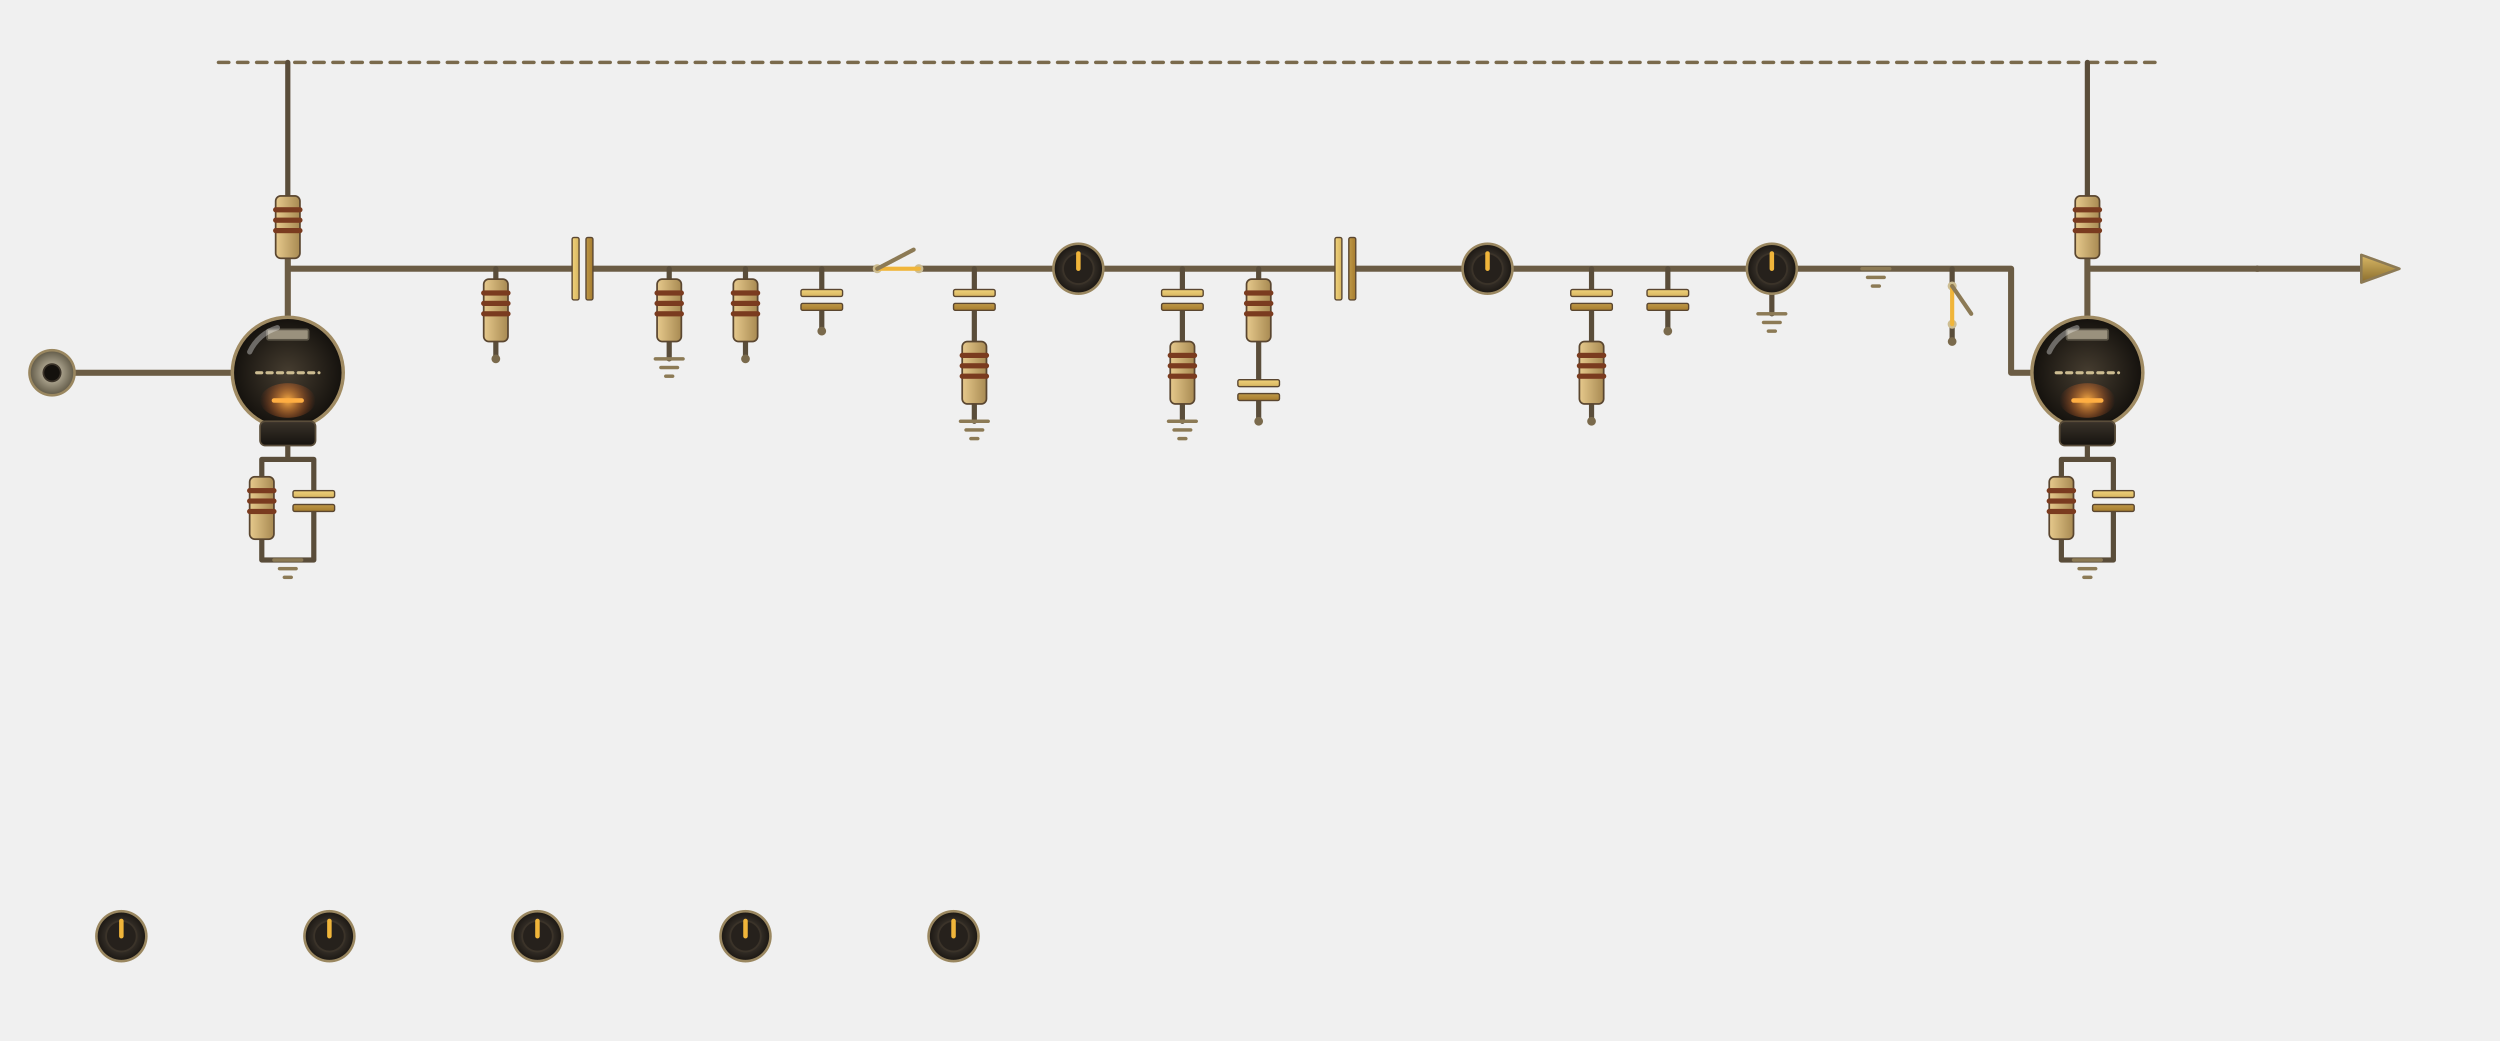
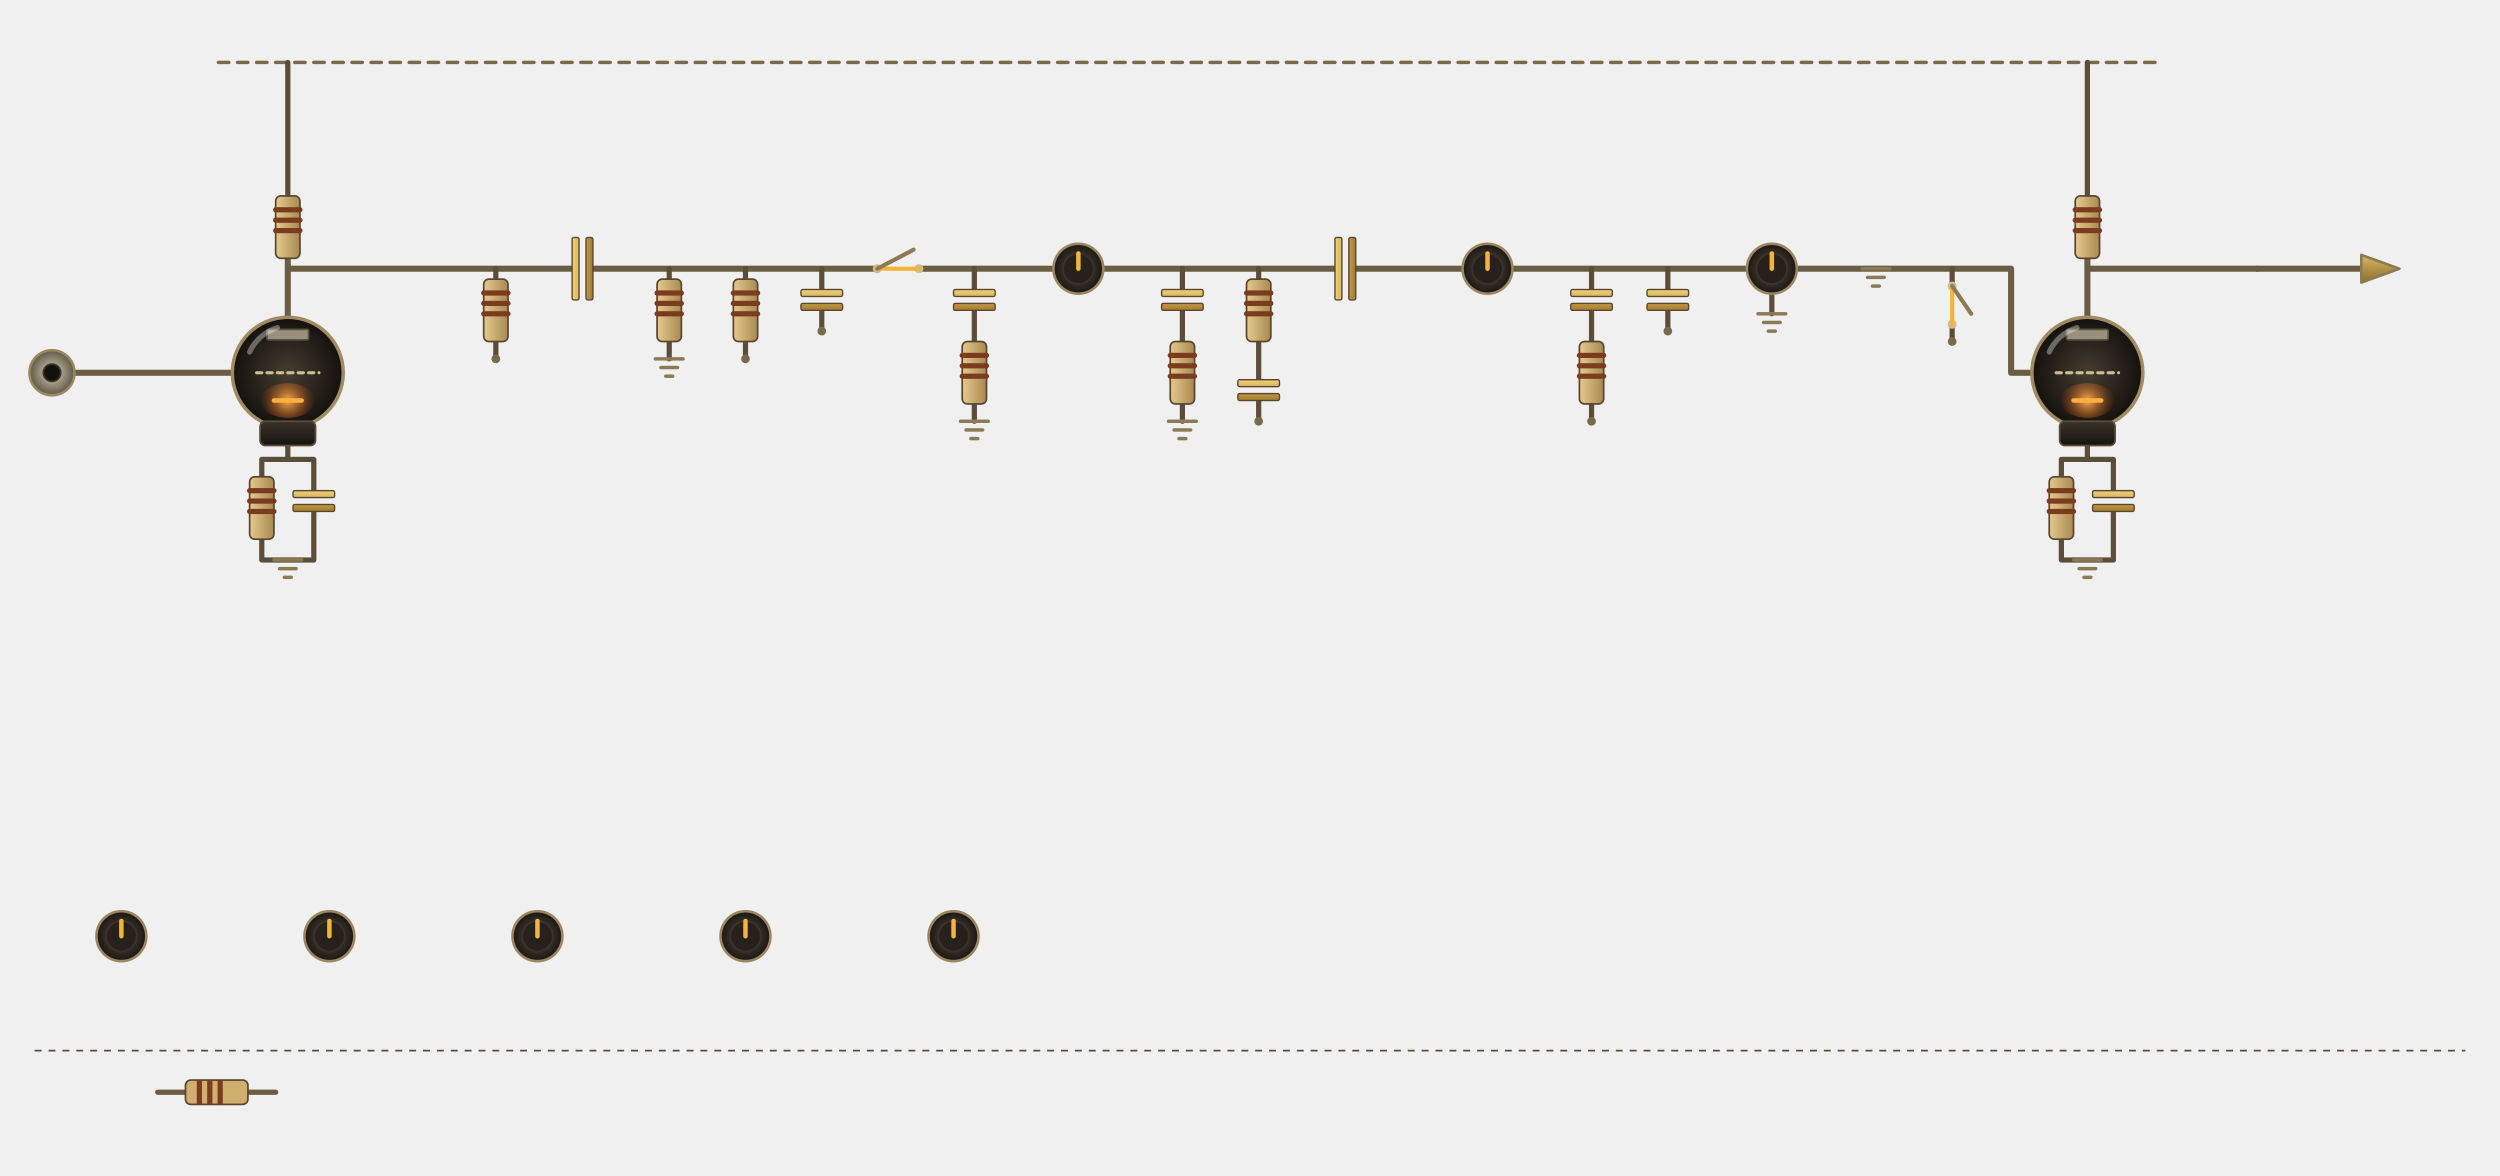
- <svg xmlns="http://www.w3.org/2000/svg" width="1442" height="600" viewBox="0 0 1442 600">
+ <svg xmlns="http://www.w3.org/2000/svg" width="1442" height="678" viewBox="0 0 1442 678">
  <defs>
    <radialGradient id="g1" cx="30" cy="215" r="13" gradientUnits="userSpaceOnUse">
      <stop offset="0" stop-color="#d9d0b8" />
      <stop offset="1" stop-color="#5f5846" />
    </radialGradient>
    <linearGradient id="g2" x1="279" y1="0" x2="293" y2="0" gradientUnits="userSpaceOnUse">
      <stop offset="0" stop-color="#e6c98c" />
      <stop offset="1" stop-color="#a88a52" />
    </linearGradient>
    <linearGradient id="g3" x1="330" y1="0" x2="342" y2="0" gradientUnits="userSpaceOnUse">
      <stop offset="0" stop-color="#f0d27a" />
      <stop offset="1" stop-color="#a67c2e" />
    </linearGradient>
    <linearGradient id="g4" x1="379" y1="0" x2="393" y2="0" gradientUnits="userSpaceOnUse">
      <stop offset="0" stop-color="#e6c98c" />
      <stop offset="1" stop-color="#a88a52" />
    </linearGradient>
    <linearGradient id="g5" x1="423" y1="0" x2="437" y2="0" gradientUnits="userSpaceOnUse">
      <stop offset="0" stop-color="#e6c98c" />
      <stop offset="1" stop-color="#a88a52" />
    </linearGradient>
    <linearGradient id="g6" x1="0" y1="167" x2="0" y2="179" gradientUnits="userSpaceOnUse">
      <stop offset="0" stop-color="#f0d27a" />
      <stop offset="1" stop-color="#a67c2e" />
    </linearGradient>
    <linearGradient id="g7" x1="0" y1="167" x2="0" y2="179" gradientUnits="userSpaceOnUse">
      <stop offset="0" stop-color="#f0d27a" />
      <stop offset="1" stop-color="#a67c2e" />
    </linearGradient>
    <linearGradient id="g8" x1="555" y1="0" x2="569" y2="0" gradientUnits="userSpaceOnUse">
      <stop offset="0" stop-color="#e6c98c" />
      <stop offset="1" stop-color="#a88a52" />
    </linearGradient>
    <radialGradient id="g9" cx="622" cy="155" r="14.4" gradientUnits="userSpaceOnUse">
      <stop offset="0" stop-color="#5b5246" />
      <stop offset="1" stop-color="#1a1612" />
    </radialGradient>
    <linearGradient id="g10" x1="0" y1="167" x2="0" y2="179" gradientUnits="userSpaceOnUse">
      <stop offset="0" stop-color="#f0d27a" />
      <stop offset="1" stop-color="#a67c2e" />
    </linearGradient>
    <linearGradient id="g11" x1="675" y1="0" x2="689" y2="0" gradientUnits="userSpaceOnUse">
      <stop offset="0" stop-color="#e6c98c" />
      <stop offset="1" stop-color="#a88a52" />
    </linearGradient>
    <linearGradient id="g12" x1="719" y1="0" x2="733" y2="0" gradientUnits="userSpaceOnUse">
      <stop offset="0" stop-color="#e6c98c" />
      <stop offset="1" stop-color="#a88a52" />
    </linearGradient>
    <linearGradient id="g13" x1="0" y1="219" x2="0" y2="231" gradientUnits="userSpaceOnUse">
      <stop offset="0" stop-color="#f0d27a" />
      <stop offset="1" stop-color="#a67c2e" />
    </linearGradient>
    <linearGradient id="g14" x1="770" y1="0" x2="782" y2="0" gradientUnits="userSpaceOnUse">
      <stop offset="0" stop-color="#f0d27a" />
      <stop offset="1" stop-color="#a67c2e" />
    </linearGradient>
    <radialGradient id="g15" cx="858" cy="155" r="14.4" gradientUnits="userSpaceOnUse">
      <stop offset="0" stop-color="#5b5246" />
      <stop offset="1" stop-color="#1a1612" />
    </radialGradient>
    <linearGradient id="g16" x1="0" y1="167" x2="0" y2="179" gradientUnits="userSpaceOnUse">
      <stop offset="0" stop-color="#f0d27a" />
      <stop offset="1" stop-color="#a67c2e" />
    </linearGradient>
    <linearGradient id="g17" x1="911" y1="0" x2="925" y2="0" gradientUnits="userSpaceOnUse">
      <stop offset="0" stop-color="#e6c98c" />
      <stop offset="1" stop-color="#a88a52" />
    </linearGradient>
    <linearGradient id="g18" x1="0" y1="167" x2="0" y2="179" gradientUnits="userSpaceOnUse">
      <stop offset="0" stop-color="#f0d27a" />
      <stop offset="1" stop-color="#a67c2e" />
    </linearGradient>
    <radialGradient id="g19" cx="1022" cy="155" r="14.4" gradientUnits="userSpaceOnUse">
      <stop offset="0" stop-color="#5b5246" />
      <stop offset="1" stop-color="#1a1612" />
    </radialGradient>
    <linearGradient id="g20" x1="159" y1="0" x2="173" y2="0" gradientUnits="userSpaceOnUse">
      <stop offset="0" stop-color="#e6c98c" />
      <stop offset="1" stop-color="#a88a52" />
    </linearGradient>
    <radialGradient id="g21" cx="166" cy="215" r="32" gradientUnits="userSpaceOnUse">
      <stop offset="0" stop-color="#463d30" />
      <stop offset="1" stop-color="#14110d" />
    </radialGradient>
    <radialGradient id="g22" cx="166" cy="231" r="16" gradientUnits="userSpaceOnUse">
      <stop offset="0" stop-color="#ffb347" stop-opacity="0.95" />
      <stop offset="1" stop-color="#c1441a" stop-opacity="0" />
    </radialGradient>
    <linearGradient id="g23" x1="0" y1="243" x2="0" y2="257" gradientUnits="userSpaceOnUse">
      <stop offset="0" stop-color="#3a332a" />
      <stop offset="1" stop-color="#16130f" />
    </linearGradient>
    <linearGradient id="g24" x1="144" y1="0" x2="158" y2="0" gradientUnits="userSpaceOnUse">
      <stop offset="0" stop-color="#e6c98c" />
      <stop offset="1" stop-color="#a88a52" />
    </linearGradient>
    <linearGradient id="g25" x1="0" y1="283" x2="0" y2="295" gradientUnits="userSpaceOnUse">
      <stop offset="0" stop-color="#f0d27a" />
      <stop offset="1" stop-color="#a67c2e" />
    </linearGradient>
    <linearGradient id="g26" x1="1197" y1="0" x2="1211" y2="0" gradientUnits="userSpaceOnUse">
      <stop offset="0" stop-color="#e6c98c" />
      <stop offset="1" stop-color="#a88a52" />
    </linearGradient>
    <radialGradient id="g27" cx="1204" cy="215" r="32" gradientUnits="userSpaceOnUse">
      <stop offset="0" stop-color="#463d30" />
      <stop offset="1" stop-color="#14110d" />
    </radialGradient>
    <radialGradient id="g28" cx="1204" cy="231" r="16" gradientUnits="userSpaceOnUse">
      <stop offset="0" stop-color="#ffb347" stop-opacity="0.95" />
      <stop offset="1" stop-color="#c1441a" stop-opacity="0" />
    </radialGradient>
    <linearGradient id="g29" x1="0" y1="243" x2="0" y2="257" gradientUnits="userSpaceOnUse">
      <stop offset="0" stop-color="#3a332a" />
      <stop offset="1" stop-color="#16130f" />
    </linearGradient>
    <linearGradient id="g30" x1="1182" y1="0" x2="1196" y2="0" gradientUnits="userSpaceOnUse">
      <stop offset="0" stop-color="#e6c98c" />
      <stop offset="1" stop-color="#a88a52" />
    </linearGradient>
    <linearGradient id="g31" x1="0" y1="283" x2="0" y2="295" gradientUnits="userSpaceOnUse">
      <stop offset="0" stop-color="#f0d27a" />
      <stop offset="1" stop-color="#a67c2e" />
    </linearGradient>
    <radialGradient id="g32" cx="70" cy="540" r="14.4" gradientUnits="userSpaceOnUse">
      <stop offset="0" stop-color="#5b5246" />
      <stop offset="1" stop-color="#1a1612" />
    </radialGradient>
    <radialGradient id="g33" cx="190" cy="540" r="14.4" gradientUnits="userSpaceOnUse">
      <stop offset="0" stop-color="#5b5246" />
      <stop offset="1" stop-color="#1a1612" />
    </radialGradient>
    <radialGradient id="g34" cx="310" cy="540" r="14.4" gradientUnits="userSpaceOnUse">
      <stop offset="0" stop-color="#5b5246" />
      <stop offset="1" stop-color="#1a1612" />
    </radialGradient>
    <radialGradient id="g35" cx="430" cy="540" r="14.4" gradientUnits="userSpaceOnUse">
      <stop offset="0" stop-color="#5b5246" />
      <stop offset="1" stop-color="#1a1612" />
    </radialGradient>
    <radialGradient id="g36" cx="550" cy="540" r="14.4" gradientUnits="userSpaceOnUse">
      <stop offset="0" stop-color="#5b5246" />
      <stop offset="1" stop-color="#1a1612" />
    </radialGradient>
    <linearGradient id="g37" x1="0" y1="147" x2="0" y2="163" gradientUnits="userSpaceOnUse">
      <stop offset="0" stop-color="#d9b866" />
      <stop offset="1" stop-color="#8a6d2c" />
    </linearGradient>
  </defs>
  <path id="rail0" d="M126,36 H1244" fill="none" stroke="#7a6a4c" stroke-width="2" stroke-linecap="round" stroke-linejoin="round" stroke-dasharray="6 5" />
  <path id="wire_INPUT" d="M43,215 H110 M110,215 H134" fill="none" stroke="#6b5c44" stroke-width="3.5" stroke-linecap="round" stroke-linejoin="round" />
  <path id="wire_V1" d="M166,155 H264 M264,155 H308 M308,155 H330 M342,155 H364 M364,155 H496 M496,155 H504 M532,155 H540 M540,155 H584 M584,155 H607 M637,155 H660 M660,155 H748 M748,155 H770 M782,155 H804 M804,155 H820 M820,155 H843 M873,155 H896 M896,155 H984 M984,155 H1007 M1037,155 H1060 M1060,155 H1148 M1148,155 H1160 V215 H1172 M1204,155 H1302 M166,149 V183 M1204,149 V183" fill="none" stroke="#6b5c44" stroke-width="3.5" stroke-linecap="round" stroke-linejoin="round" />
  <path id="wire_OUT" d="M1302,155 H1362" fill="none" stroke="#6b5c44" stroke-width="3.5" stroke-linecap="round" stroke-linejoin="round" />
  <path id="wire_static" d="M286,155 V161 M286,197 V207 M386,155 V161 M386,197 V207 M430,155 V161 M430,197 V207 M474,155 V167 M474,179 V191 M562,155 V167 M562,179 V191 M562,191 V197 M562,233 V243 M682,155 V167 M682,179 V191 M682,191 V197 M682,233 V243 M726,155 V161 M726,197 V207 M726,207 V219 M726,231 V243 M918,155 V167 M918,179 V191 M918,191 V197 M918,233 V243 M962,155 V167 M962,179 V191 M1022,170 V181 M1126,155 V163 M1126,189 V197 M166,36 V113 M166,257 V265 M151,265 H181 M151,265 V275 M181,265 V283 M151,311 V323 H181 M181,295 V323 M1204,36 V113 M1204,257 V265 M1189,265 H1219 M1189,265 V275 M1219,265 V283 M1189,311 V323 H1219 M1219,295 V323" fill="none" stroke="#5a4d3a" stroke-width="3" stroke-linecap="round" stroke-linejoin="round" />
  <path id="ground_386_207" d="M378,207 H394 M381.2,212 H390.8 M384,217 H388" fill="none" stroke="#8c7a55" stroke-width="2" stroke-linecap="round" stroke-linejoin="round" />
  <path id="ground_562_243" d="M554,243 H570 M557.2,248 H566.8 M560,253 H564" fill="none" stroke="#8c7a55" stroke-width="2" stroke-linecap="round" stroke-linejoin="round" />
  <path id="ground_682_243" d="M674,243 H690 M677.2,248 H686.8 M680,253 H684" fill="none" stroke="#8c7a55" stroke-width="2" stroke-linecap="round" stroke-linejoin="round" />
  <path id="ground_1022_181" d="M1014,181 H1030 M1017.2,186 H1026.8 M1020,191 H1024" fill="none" stroke="#8c7a55" stroke-width="2" stroke-linecap="round" stroke-linejoin="round" />
  <path id="ground_1082_155" d="M1074,155 H1090 M1077.2,160 H1086.8 M1080,165 H1084" fill="none" stroke="#8c7a55" stroke-width="2" stroke-linecap="round" stroke-linejoin="round" />
  <path id="ground_166_323" d="M158,323 H174 M161.2,328 H170.8 M164,333 H168" fill="none" stroke="#8c7a55" stroke-width="2" stroke-linecap="round" stroke-linejoin="round" />
  <path id="ground_1204_323" d="M1196,323 H1212 M1199.2,328 H1208.8 M1202,333 H1206" fill="none" stroke="#8c7a55" stroke-width="2" stroke-linecap="round" stroke-linejoin="round" />
  <ellipse id="jack_in" cx="30" cy="215" rx="13" ry="13" fill="url(#g1)" stroke="#9a8760" stroke-width="1.5" />
  <ellipse id="jack_hole" cx="30" cy="215" rx="5" ry="5" fill="#14110d" stroke="#3b3329" stroke-width="1" />
  <rect id="R221" x="279" y="161" width="14" height="36" rx="3" fill="url(#g2)" stroke="#5a4630" stroke-width="1" />
  <path id="R221_bands" d="M279,169 H293 M279,175 H293 M279,181 H293" fill="none" stroke="#7a3b1f" stroke-width="3" stroke-linecap="round" stroke-linejoin="round" />
  <ellipse id="valL_1_221k@R:R221" cx="297" cy="179" rx="1" ry="1" fill="none" stroke="none" />
  <ellipse id="open_286_207" cx="286" cy="207" rx="2.5" ry="2.5" fill="#7a6a4c" stroke="none" stroke-width="1" />
  <rect id="C47a" x="330" y="137" width="4" height="36" rx="1" fill="url(#g3)" stroke="#5a4630" stroke-width="0.8" />
  <rect id="C47b" x="338" y="137" width="4" height="36" rx="1" fill="url(#g3)" stroke="#5a4630" stroke-width="0.8" />
  <ellipse id="valC_2_47n@C:C47" cx="336" cy="129" rx="1" ry="1" fill="none" stroke="none" />
  <rect id="R1MP1" x="379" y="161" width="14" height="36" rx="3" fill="url(#g4)" stroke="#5a4630" stroke-width="1" />
  <path id="R1MP1_bands" d="M379,169 H393 M379,175 H393 M379,181 H393" fill="none" stroke="#7a3b1f" stroke-width="3" stroke-linecap="round" stroke-linejoin="round" />
  <ellipse id="valL_3_1M@R:R1MP1" cx="397" cy="179" rx="1" ry="1" fill="none" stroke="none" />
  <rect id="R562c" x="423" y="161" width="14" height="36" rx="3" fill="url(#g5)" stroke="#5a4630" stroke-width="1" />
  <path id="R562c_bands" d="M423,169 H437 M423,175 H437 M423,181 H437" fill="none" stroke="#7a3b1f" stroke-width="3" stroke-linecap="round" stroke-linejoin="round" />
  <ellipse id="valL_4_562k@R:R562c" cx="441" cy="179" rx="1" ry="1" fill="none" stroke="none" />
  <ellipse id="open_430_207" cx="430" cy="207" rx="2.5" ry="2.5" fill="#7a6a4c" stroke="none" stroke-width="1" />
  <rect id="C22ca" x="462" y="167" width="24" height="4" rx="1" fill="url(#g6)" stroke="#5a4630" stroke-width="0.8" />
  <rect id="C22cb" x="462" y="175" width="24" height="4" rx="1" fill="url(#g6)" stroke="#5a4630" stroke-width="0.8" />
  <ellipse id="valL_5_2.2n@C:C22c" cx="489" cy="173" rx="1" ry="1" fill="none" stroke="none" />
  <ellipse id="open_474_191" cx="474" cy="191" rx="2.5" ry="2.5" fill="#7a6a4c" stroke="none" stroke-width="1" />
  <ellipse id="sw_pin_SW_CL_506_155" cx="506" cy="155" rx="2.6" ry="2.6" fill="#cdbd92" stroke="none" stroke-width="1" />
  <ellipse id="sw_pin_SW_CL_530_155" cx="530" cy="155" rx="2.6" ry="2.6" fill="#cdbd92" stroke="none" stroke-width="1" />
  <path id="swc_1_SW_CL" d="M506,155 L530,155" fill="none" stroke="#f0b53a" stroke-width="2.4" stroke-linecap="round" stroke-linejoin="round" />
  <path id="swo_1_SW_CL" d="M506,155 L527,144" fill="none" stroke="#8c7a55" stroke-width="2.4" stroke-linecap="round" stroke-linejoin="round" />
  <rect id="CC10aa" x="550" y="167" width="24" height="4" rx="1" fill="url(#g7)" stroke="#5a4630" stroke-width="0.8" />
  <rect id="CC10ab" x="550" y="175" width="24" height="4" rx="1" fill="url(#g7)" stroke="#5a4630" stroke-width="0.8" />
  <ellipse id="valL_6_10n@C:CC10a" cx="577" cy="173" rx="1" ry="1" fill="none" stroke="none" />
  <rect id="RC10k" x="555" y="197" width="14" height="36" rx="3" fill="url(#g8)" stroke="#5a4630" stroke-width="1" />
  <path id="RC10k_bands" d="M555,205 H569 M555,211 H569 M555,217 H569" fill="none" stroke="#7a3b1f" stroke-width="3" stroke-linecap="round" stroke-linejoin="round" />
  <ellipse id="valL_7_10k@R:RC10k" cx="573" cy="215" rx="1" ry="1" fill="none" stroke="none" />
  <ellipse id="pot_clean_middle" cx="622" cy="155" rx="14.4" ry="14.4" fill="url(#g9)" stroke="#9a8760" stroke-width="1.5" />
  <ellipse id="dial_clean_middle" cx="622" cy="155" rx="8.8" ry="8.8" fill="#26211c" stroke="#3b3329" stroke-width="1" />
  <path id="ptr_clean_middle" d="M622,155 L622,146.2" fill="none" stroke="#f0b53a" stroke-width="2.6" stroke-linecap="round" stroke-linejoin="round" />
  <ellipse id="lbl_clean_middle" cx="622" cy="121" rx="1" ry="1" fill="none" stroke="none" stroke-width="0" />
  <rect id="CC10ba" x="670" y="167" width="24" height="4" rx="1" fill="url(#g10)" stroke="#5a4630" stroke-width="0.8" />
  <rect id="CC10bb" x="670" y="175" width="24" height="4" rx="1" fill="url(#g10)" stroke="#5a4630" stroke-width="0.8" />
  <ellipse id="valL_8_10n@C:CC10b" cx="697" cy="173" rx="1" ry="1" fill="none" stroke="none" />
  <rect id="RC10k" x="675" y="197" width="14" height="36" rx="3" fill="url(#g11)" stroke="#5a4630" stroke-width="1" />
  <path id="RC10k_bands" d="M675,205 H689 M675,211 H689 M675,217 H689" fill="none" stroke="#7a3b1f" stroke-width="3" stroke-linecap="round" stroke-linejoin="round" />
  <ellipse id="valL_9_10k@R:RC10k" cx="693" cy="215" rx="1" ry="1" fill="none" stroke="none" />
  <rect id="RC100" x="719" y="161" width="14" height="36" rx="3" fill="url(#g12)" stroke="#5a4630" stroke-width="1" />
  <path id="RC100_bands" d="M719,169 H733 M719,175 H733 M719,181 H733" fill="none" stroke="#7a3b1f" stroke-width="3" stroke-linecap="round" stroke-linejoin="round" />
  <ellipse id="valL_10_100k@R:RC100" cx="737" cy="179" rx="1" ry="1" fill="none" stroke="none" />
  <rect id="CC22aa" x="714" y="219" width="24" height="4" rx="1" fill="url(#g13)" stroke="#5a4630" stroke-width="0.8" />
  <rect id="CC22ab" x="714" y="227" width="24" height="4" rx="1" fill="url(#g13)" stroke="#5a4630" stroke-width="0.8" />
  <ellipse id="valL_11_22n@C:CC22a" cx="741" cy="225" rx="1" ry="1" fill="none" stroke="none" />
  <ellipse id="open_726_243" cx="726" cy="243" rx="2.5" ry="2.5" fill="#7a6a4c" stroke="none" stroke-width="1" />
  <rect id="CC220a" x="770" y="137" width="4" height="36" rx="1" fill="url(#g14)" stroke="#5a4630" stroke-width="0.8" />
  <rect id="CC220b" x="778" y="137" width="4" height="36" rx="1" fill="url(#g14)" stroke="#5a4630" stroke-width="0.8" />
  <ellipse id="valC_12_220p@C:CC220" cx="776" cy="129" rx="1" ry="1" fill="none" stroke="none" />
  <ellipse id="pot_clean_treble" cx="858" cy="155" rx="14.4" ry="14.4" fill="url(#g15)" stroke="#9a8760" stroke-width="1.5" />
  <ellipse id="dial_clean_treble" cx="858" cy="155" rx="8.8" ry="8.8" fill="#26211c" stroke="#3b3329" stroke-width="1" />
  <path id="ptr_clean_treble" d="M858,155 L858,146.2" fill="none" stroke="#f0b53a" stroke-width="2.6" stroke-linecap="round" stroke-linejoin="round" />
  <ellipse id="lbl_clean_treble" cx="858" cy="121" rx="1" ry="1" fill="none" stroke="none" stroke-width="0" />
  <rect id="CC22aa" x="906" y="167" width="24" height="4" rx="1" fill="url(#g16)" stroke="#5a4630" stroke-width="0.8" />
  <rect id="CC22ab" x="906" y="175" width="24" height="4" rx="1" fill="url(#g16)" stroke="#5a4630" stroke-width="0.8" />
  <ellipse id="valL_13_22n@C:CC22a" cx="933" cy="173" rx="1" ry="1" fill="none" stroke="none" />
  <rect id="RC100" x="911" y="197" width="14" height="36" rx="3" fill="url(#g17)" stroke="#5a4630" stroke-width="1" />
  <path id="RC100_bands" d="M911,205 H925 M911,211 H925 M911,217 H925" fill="none" stroke="#7a3b1f" stroke-width="3" stroke-linecap="round" stroke-linejoin="round" />
  <ellipse id="valL_14_100k@R:RC100" cx="929" cy="215" rx="1" ry="1" fill="none" stroke="none" />
  <ellipse id="open_918_243" cx="918" cy="243" rx="2.5" ry="2.5" fill="#7a6a4c" stroke="none" stroke-width="1" />
  <rect id="CBRa" x="950" y="167" width="24" height="4" rx="1" fill="url(#g18)" stroke="#5a4630" stroke-width="0.8" />
  <rect id="CBRb" x="950" y="175" width="24" height="4" rx="1" fill="url(#g18)" stroke="#5a4630" stroke-width="0.8" />
  <ellipse id="valL_15_100p@C:CBR" cx="977" cy="173" rx="1" ry="1" fill="none" stroke="none" />
  <ellipse id="open_962_191" cx="962" cy="191" rx="2.5" ry="2.5" fill="#7a6a4c" stroke="none" stroke-width="1" />
  <ellipse id="pot_clean_gain" cx="1022" cy="155" rx="14.4" ry="14.4" fill="url(#g19)" stroke="#9a8760" stroke-width="1.5" />
  <ellipse id="dial_clean_gain" cx="1022" cy="155" rx="8.8" ry="8.8" fill="#26211c" stroke="#3b3329" stroke-width="1" />
  <path id="ptr_clean_gain" d="M1022,155 L1022,146.2" fill="none" stroke="#f0b53a" stroke-width="2.6" stroke-linecap="round" stroke-linejoin="round" />
  <ellipse id="lbl_clean_gain" cx="1022" cy="121" rx="1" ry="1" fill="none" stroke="none" stroke-width="0" />
  <ellipse id="sw_pin_SW_BRIGHT_1126_165" cx="1126" cy="165" rx="2.6" ry="2.6" fill="#cdbd92" stroke="none" stroke-width="1" />
  <ellipse id="sw_pin_SW_BRIGHT_1126_187" cx="1126" cy="187" rx="2.6" ry="2.6" fill="#cdbd92" stroke="none" stroke-width="1" />
  <path id="swc_0_SW_BRIGHT" d="M1126,165 L1126,187" fill="none" stroke="#f0b53a" stroke-width="2.4" stroke-linecap="round" stroke-linejoin="round" />
  <path id="swo_0_SW_BRIGHT" d="M1126,165 L1137,181" fill="none" stroke="#8c7a55" stroke-width="2.4" stroke-linecap="round" stroke-linejoin="round" />
  <ellipse id="open_1126_197" cx="1126" cy="197" rx="2.5" ry="2.5" fill="#7a6a4c" stroke="none" stroke-width="1" />
  <rect id="rp0" x="159" y="113" width="14" height="36" rx="3" fill="url(#g20)" stroke="#5a4630" stroke-width="1" />
  <path id="rp0_bands" d="M159,121 H173 M159,127 H173 M159,133 H173" fill="none" stroke="#7a3b1f" stroke-width="3" stroke-linecap="round" stroke-linejoin="round" />
  <ellipse id="tube_V1A-12AX7" cx="166" cy="215" rx="32" ry="32" fill="url(#g21)" stroke="#a08b63" stroke-width="2" />
  <rect id="plate_V1A" x="154" y="190" width="24" height="6" rx="1" fill="#9a917d" stroke="#5a5446" stroke-width="1" />
  <path id="grid_V1A" d="M148,215 H184" fill="none" stroke="#cdbd92" stroke-width="1.8" stroke-linecap="round" stroke-linejoin="round" stroke-dasharray="3 3" />
  <ellipse id="glow_V1" cx="166" cy="231" rx="16" ry="10" fill="url(#g22)" stroke="none" stroke-width="1" />
  <path id="filament_V1A" d="M158,231 H174" fill="none" stroke="#ffae42" stroke-width="2.6" stroke-linecap="round" stroke-linejoin="round" />
  <path id="shine_V1A" d="M144,203 A26,26 0 0 1 160,189" fill="none" stroke="#ffffff" stroke-width="3" stroke-linecap="round" stroke-linejoin="round" opacity="0.35" />
  <rect id="base_V1A" x="150" y="243" width="32" height="14" rx="3" fill="url(#g23)" stroke="#5a4d3a" stroke-width="1" />
  <rect id="rk0" x="144" y="275" width="14" height="36" rx="3" fill="url(#g24)" stroke="#5a4630" stroke-width="1" />
  <path id="rk0_bands" d="M144,283 H158 M144,289 H158 M144,295 H158" fill="none" stroke="#7a3b1f" stroke-width="3" stroke-linecap="round" stroke-linejoin="round" />
  <ellipse id="valL_16_1k82@R:RK1" cx="162" cy="293" rx="1" ry="1" fill="none" stroke="none" />
  <rect id="ck0a" x="169" y="283" width="24" height="4" rx="1" fill="url(#g25)" stroke="#5a4630" stroke-width="0.8" />
  <rect id="ck0b" x="169" y="291" width="24" height="4" rx="1" fill="url(#g25)" stroke="#5a4630" stroke-width="0.8" />
  <ellipse id="valL_17_1u@C:CK1" cx="196" cy="289" rx="1" ry="1" fill="none" stroke="none" />
  <rect id="rp1" x="1197" y="113" width="14" height="36" rx="3" fill="url(#g26)" stroke="#5a4630" stroke-width="1" />
  <path id="rp1_bands" d="M1197,121 H1211 M1197,127 H1211 M1197,133 H1211" fill="none" stroke="#7a3b1f" stroke-width="3" stroke-linecap="round" stroke-linejoin="round" />
  <ellipse id="tube_V1B-12AX7" cx="1204" cy="215" rx="32" ry="32" fill="url(#g27)" stroke="#a08b63" stroke-width="2" />
  <rect id="plate_V1B" x="1192" y="190" width="24" height="6" rx="1" fill="#9a917d" stroke="#5a5446" stroke-width="1" />
  <path id="grid_V1B" d="M1186,215 H1222" fill="none" stroke="#cdbd92" stroke-width="1.8" stroke-linecap="round" stroke-linejoin="round" stroke-dasharray="3 3" />
  <ellipse id="glow_V1" cx="1204" cy="231" rx="16" ry="10" fill="url(#g28)" stroke="none" stroke-width="1" />
  <path id="filament_V1B" d="M1196,231 H1212" fill="none" stroke="#ffae42" stroke-width="2.6" stroke-linecap="round" stroke-linejoin="round" />
  <path id="shine_V1B" d="M1182,203 A26,26 0 0 1 1198,189" fill="none" stroke="#ffffff" stroke-width="3" stroke-linecap="round" stroke-linejoin="round" opacity="0.35" />
  <rect id="base_V1B" x="1188" y="243" width="32" height="14" rx="3" fill="url(#g29)" stroke="#5a4d3a" stroke-width="1" />
  <rect id="rk1" x="1182" y="275" width="14" height="36" rx="3" fill="url(#g30)" stroke="#5a4630" stroke-width="1" />
  <path id="rk1_bands" d="M1182,283 H1196 M1182,289 H1196 M1182,295 H1196" fill="none" stroke="#7a3b1f" stroke-width="3" stroke-linecap="round" stroke-linejoin="round" />
  <ellipse id="valL_18_1k82@R:RK1B" cx="1200" cy="293" rx="1" ry="1" fill="none" stroke="none" />
  <rect id="ck1a" x="1207" y="283" width="24" height="4" rx="1" fill="url(#g31)" stroke="#5a4630" stroke-width="0.8" />
  <rect id="ck1b" x="1207" y="291" width="24" height="4" rx="1" fill="url(#g31)" stroke="#5a4630" stroke-width="0.8" />
  <ellipse id="valL_19_22u@C:CK1B" cx="1234" cy="289" rx="1" ry="1" fill="none" stroke="none" />
  <ellipse id="pot_clean_bass" cx="70" cy="540" rx="14.4" ry="14.4" fill="url(#g32)" stroke="#9a8760" stroke-width="1.5" />
  <ellipse id="dial_clean_bass" cx="70" cy="540" rx="8.8" ry="8.8" fill="#26211c" stroke="#3b3329" stroke-width="1" />
  <path id="ptr_clean_bass" d="M70,540 L70,531.2" fill="none" stroke="#f0b53a" stroke-width="2.6" stroke-linecap="round" stroke-linejoin="round" />
  <ellipse id="pot_clean_volume" cx="190" cy="540" rx="14.4" ry="14.4" fill="url(#g33)" stroke="#9a8760" stroke-width="1.5" />
  <ellipse id="dial_clean_volume" cx="190" cy="540" rx="8.8" ry="8.8" fill="#26211c" stroke="#3b3329" stroke-width="1" />
  <path id="ptr_clean_volume" d="M190,540 L190,531.2" fill="none" stroke="#f0b53a" stroke-width="2.6" stroke-linecap="round" stroke-linejoin="round" />
  <ellipse id="pot_resonance" cx="310" cy="540" rx="14.4" ry="14.4" fill="url(#g34)" stroke="#9a8760" stroke-width="1.5" />
  <ellipse id="dial_resonance" cx="310" cy="540" rx="8.8" ry="8.8" fill="#26211c" stroke="#3b3329" stroke-width="1" />
  <path id="ptr_resonance" d="M310,540 L310,531.2" fill="none" stroke="#f0b53a" stroke-width="2.6" stroke-linecap="round" stroke-linejoin="round" />
  <ellipse id="pot_master" cx="430" cy="540" rx="14.4" ry="14.4" fill="url(#g35)" stroke="#9a8760" stroke-width="1.5" />
  <ellipse id="dial_master" cx="430" cy="540" rx="8.8" ry="8.8" fill="#26211c" stroke="#3b3329" stroke-width="1" />
  <path id="ptr_master" d="M430,540 L430,531.2" fill="none" stroke="#f0b53a" stroke-width="2.6" stroke-linecap="round" stroke-linejoin="round" />
  <ellipse id="pot_power" cx="550" cy="540" rx="14.4" ry="14.4" fill="url(#g36)" stroke="#9a8760" stroke-width="1.5" />
  <ellipse id="dial_power" cx="550" cy="540" rx="8.8" ry="8.8" fill="#26211c" stroke="#3b3329" stroke-width="1" />
  <path id="ptr_power" d="M550,540 L550,531.2" fill="none" stroke="#f0b53a" stroke-width="2.6" stroke-linecap="round" stroke-linejoin="round" />
  <path id="next_power" d="M1362,147 V163 L1384,155 Z" fill="url(#g37)" stroke="#8c7a55" stroke-width="1.5" stroke-linecap="round" stroke-linejoin="round" />
+   <g id="voicing_box" data-orig-h="600">
+     <path d="M20,606 H1422" stroke="#5a4d3a" stroke-width="1" stroke-dasharray="4 4" fill="none" />
+     <path d="M91,630 H107 M143,630 H159" stroke="#6b5c44" stroke-width="3" stroke-linecap="round" fill="none" />
+     <rect id="vb_R4B" x="107" y="623" width="36" height="14" rx="3" fill="#cfae6e" stroke="#5a4630" stroke-width="1" />
+     <path d="M115,623 V637 M121,623 V637 M127,623 V637" stroke="#7a3b1f" stroke-width="3" fill="none" />
+     <ellipse id="valC_R4B_100k@R:R4B" cx="125" cy="656" rx="1" ry="1" fill="none" stroke="none" />
+   </g>
</svg>
